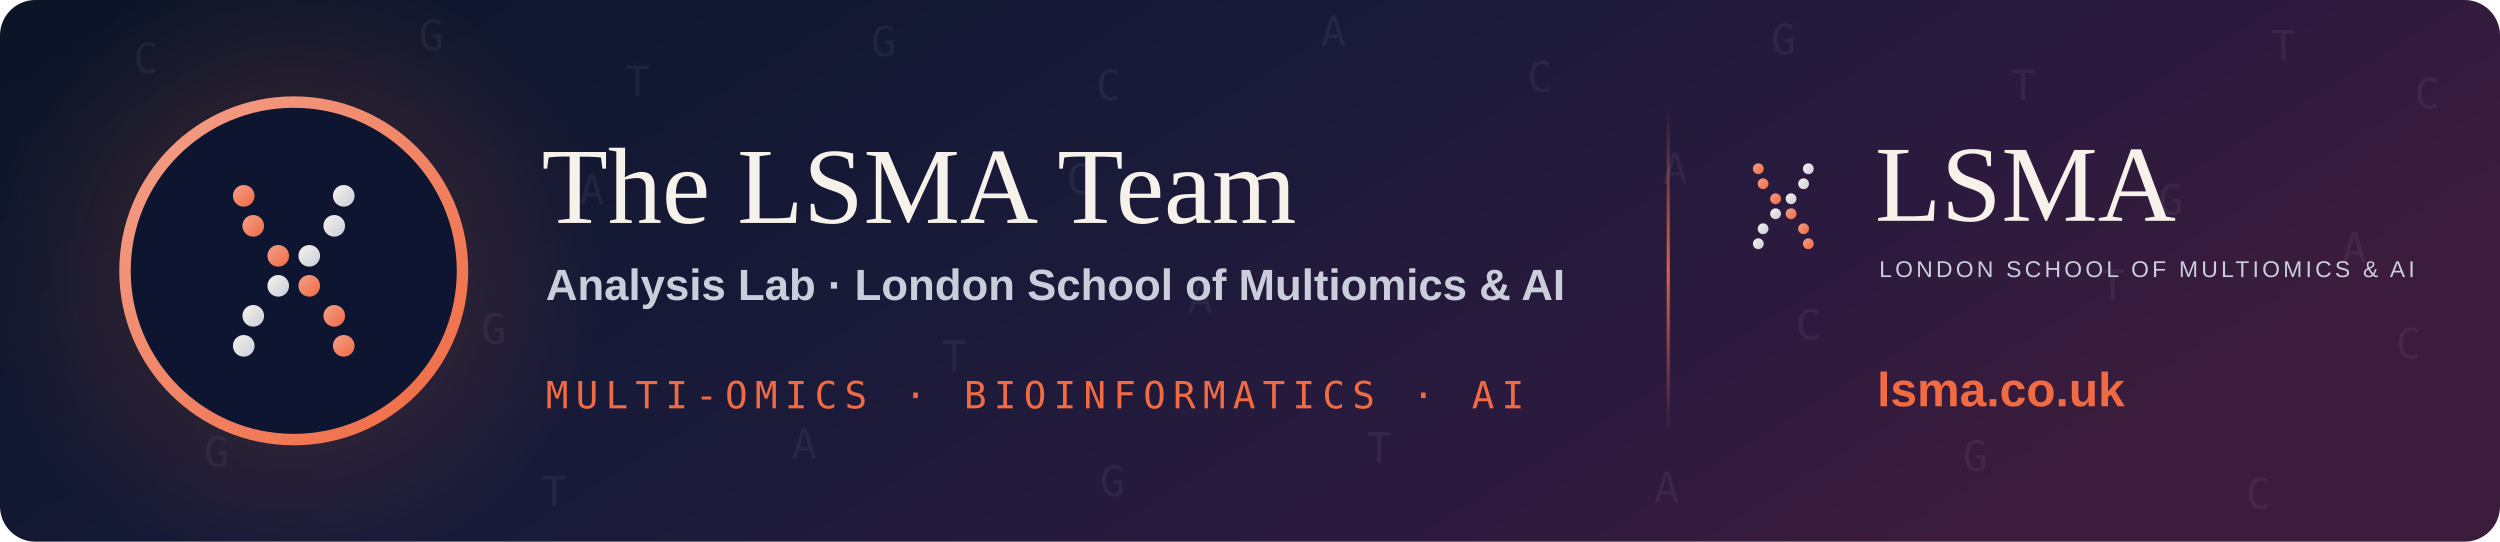
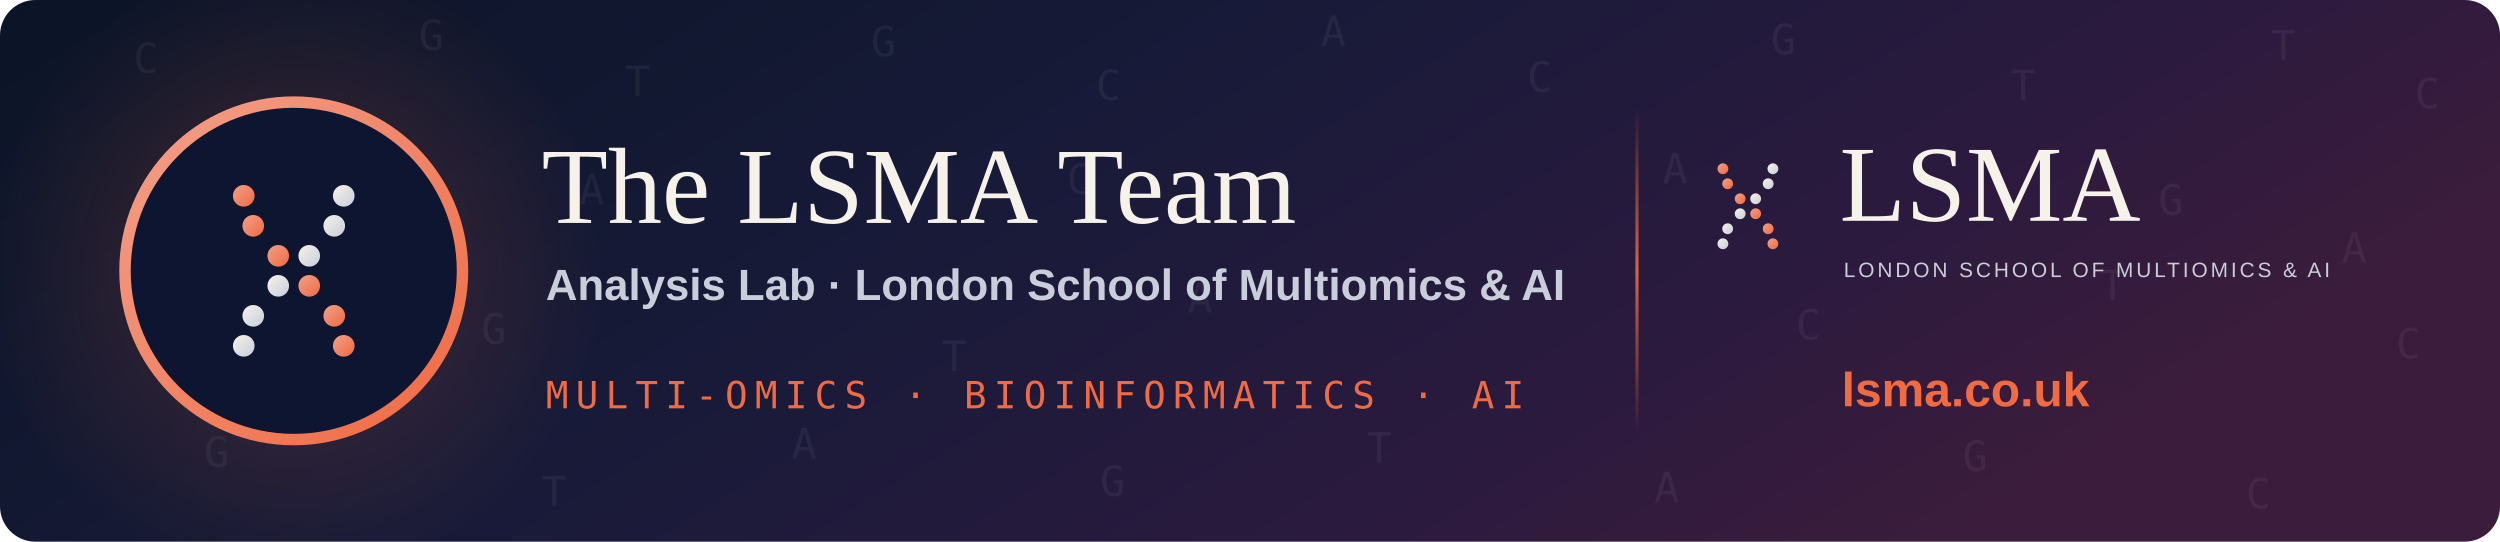
<svg xmlns="http://www.w3.org/2000/svg" width="2400" height="520" viewBox="0 0 2400 520" role="img" aria-label="The LSMA Team, London School of Multiomics and AI">
  <defs>
    <linearGradient id="bg" x1="0" y1="0" x2="1" y2="0.35">
      <stop offset="0" stop-color="#0B1426" />
      <stop offset="0.45" stop-color="#171A38" />
      <stop offset="0.78" stop-color="#2A1A3E" />
      <stop offset="1" stop-color="#3B1C3C" />
    </linearGradient>
    <linearGradient id="ring" x1="0" y1="0" x2="1" y2="1">
      <stop offset="0" stop-color="#F2A08A" />
      <stop offset="1" stop-color="#F06A42" />
    </linearGradient>
    <linearGradient id="rule" x1="0" y1="0" x2="0" y2="1">
      <stop offset="0" stop-color="#F06A42" stop-opacity="0" />
      <stop offset="0.5" stop-color="#F06A42" stop-opacity="0.9" />
      <stop offset="1" stop-color="#F06A42" stop-opacity="0" />
    </linearGradient>
    <linearGradient id="ma" x1="0" y1="0" x2="1" y2="1">
      <stop offset="0" stop-color="#F6F2EA" />
      <stop offset="1" stop-color="#C9CEDA" />
    </linearGradient>
    <linearGradient id="mb" x1="0" y1="0" x2="1" y2="1">
      <stop offset="0" stop-color="#F2A08A" />
      <stop offset="1" stop-color="#F06A42" />
    </linearGradient>
    <radialGradient id="glow" cx="0.5" cy="0.5" r="0.5">
      <stop offset="0" stop-color="#F06A42" stop-opacity="0.22" />
      <stop offset="1" stop-color="#F06A42" stop-opacity="0" />
    </radialGradient>
    <clipPath id="card">
      <rect x="0" y="0" width="2400" height="520" rx="34" />
    </clipPath>
    <g id="helix">
      <circle cx="90" cy="15" r="6.5" fill="url(#ma)" />
      <circle cx="84.3" cy="33" r="6.5" fill="url(#ma)" />
      <circle cx="69.3" cy="51" r="6.5" fill="url(#ma)" />
      <circle cx="50.7" cy="69" r="6.5" fill="url(#ma)" />
      <circle cx="35.7" cy="87" r="6.5" fill="url(#ma)" />
      <circle cx="30" cy="105" r="6.5" fill="url(#ma)" />
      <circle cx="30" cy="15" r="6.5" fill="url(#mb)" />
      <circle cx="35.7" cy="33" r="6.5" fill="url(#mb)" />
      <circle cx="50.7" cy="51" r="6.5" fill="url(#mb)" />
      <circle cx="69.3" cy="69" r="6.5" fill="url(#mb)" />
      <circle cx="84.3" cy="87" r="6.5" fill="url(#mb)" />
      <circle cx="90" cy="105" r="6.5" fill="url(#mb)" />
    </g>
  </defs>
  <g clip-path="url(#card)">
    <rect x="0" y="0" width="2400" height="520" fill="url(#bg)" />
    <g fill="#F6F2EA" opacity="0.055" font-family="Menlo, Consolas, monospace" font-size="40">
      <text x="128" y="70">C</text>
      <text x="402" y="48">G</text>
      <text x="600" y="92">T</text>
      <text x="836" y="54">G</text>
      <text x="1052" y="96">C</text>
      <text x="1268" y="44">A</text>
      <text x="1466" y="88">C</text>
      <text x="1700" y="52">G</text>
      <text x="1930" y="96">T</text>
      <text x="2180" y="58">T</text>
      <text x="2318" y="104">C</text>
      <text x="556" y="196">A</text>
      <text x="1024" y="186">C</text>
      <text x="1596" y="176">A</text>
      <text x="2072" y="206">G</text>
      <text x="2248" y="252">A</text>
      <text x="462" y="330">G</text>
      <text x="904" y="356">T</text>
      <text x="1140" y="300">A</text>
      <text x="1724" y="326">C</text>
      <text x="2016" y="288">T</text>
      <text x="2300" y="344">C</text>
      <text x="196" y="448">G</text>
      <text x="520" y="486">T</text>
      <text x="760" y="440">A</text>
      <text x="1056" y="476">G</text>
      <text x="1312" y="444">T</text>
      <text x="1588" y="482">A</text>
      <text x="1884" y="452">G</text>
      <text x="2156" y="488">C</text>
    </g>
    <circle cx="282" cy="260" r="300" fill="url(#glow)" />
    <circle cx="282" cy="260" r="162" fill="#0D1530" />
    <circle cx="282" cy="260" r="162" fill="none" stroke="url(#ring)" stroke-width="11" />
    <g transform="translate(186,164) scale(1.6)">
      <use href="#helix" />
    </g>
    <text x="520" y="214" font-family="Georgia, 'Times New Roman', serif" font-size="104" fill="#F6F2EA">The LSMA Team</text>
    <text x="524" y="288" font-family="Helvetica Neue, Arial, sans-serif" font-size="42" font-weight="600" fill="#C9CEDA">Analysis Lab · London School of Multiomics &amp; AI</text>
    <text x="524" y="392" font-family="Menlo, Consolas, monospace" font-size="36" letter-spacing="7" fill="#F06A42">MULTI-OMICS · BIOINFORMATICS · AI</text>
-     <rect x="1600" y="104" width="3" height="312" fill="url(#rule)" />
-     <g transform="translate(1664,150) scale(0.80)">
+     <rect x="1570" y="104" width="3" height="312" fill="url(#rule)" />
+     <g transform="translate(1630,150) scale(0.80)">
      <use href="#helix" />
    </g>
-     <text x="1800" y="212" font-family="Georgia, 'Times New Roman', serif" font-size="104" fill="#F6F2EA">LSMA</text>
-     <text x="1804" y="266" font-family="Helvetica Neue, Arial, sans-serif" font-size="22" letter-spacing="3.1" fill="#C9CEDA">LONDON SCHOOL OF MULTIOMICS &amp; AI</text>
-     <text x="1802" y="390" font-family="Helvetica Neue, Arial, sans-serif" font-size="46" font-weight="700" fill="#F06A42">lsma.co.uk</text>
+     <text x="1766" y="212" font-family="Georgia, 'Times New Roman', serif" font-size="104" fill="#F6F2EA">LSMA</text>
+     <text x="1770" y="266" font-family="Helvetica Neue, Arial, sans-serif" font-size="20" letter-spacing="2.8" fill="#C9CEDA">LONDON SCHOOL OF MULTIOMICS &amp; AI</text>
+     <text x="1768" y="390" font-family="Helvetica Neue, Arial, sans-serif" font-size="46" font-weight="700" fill="#F06A42">lsma.co.uk</text>
  </g>
</svg>
